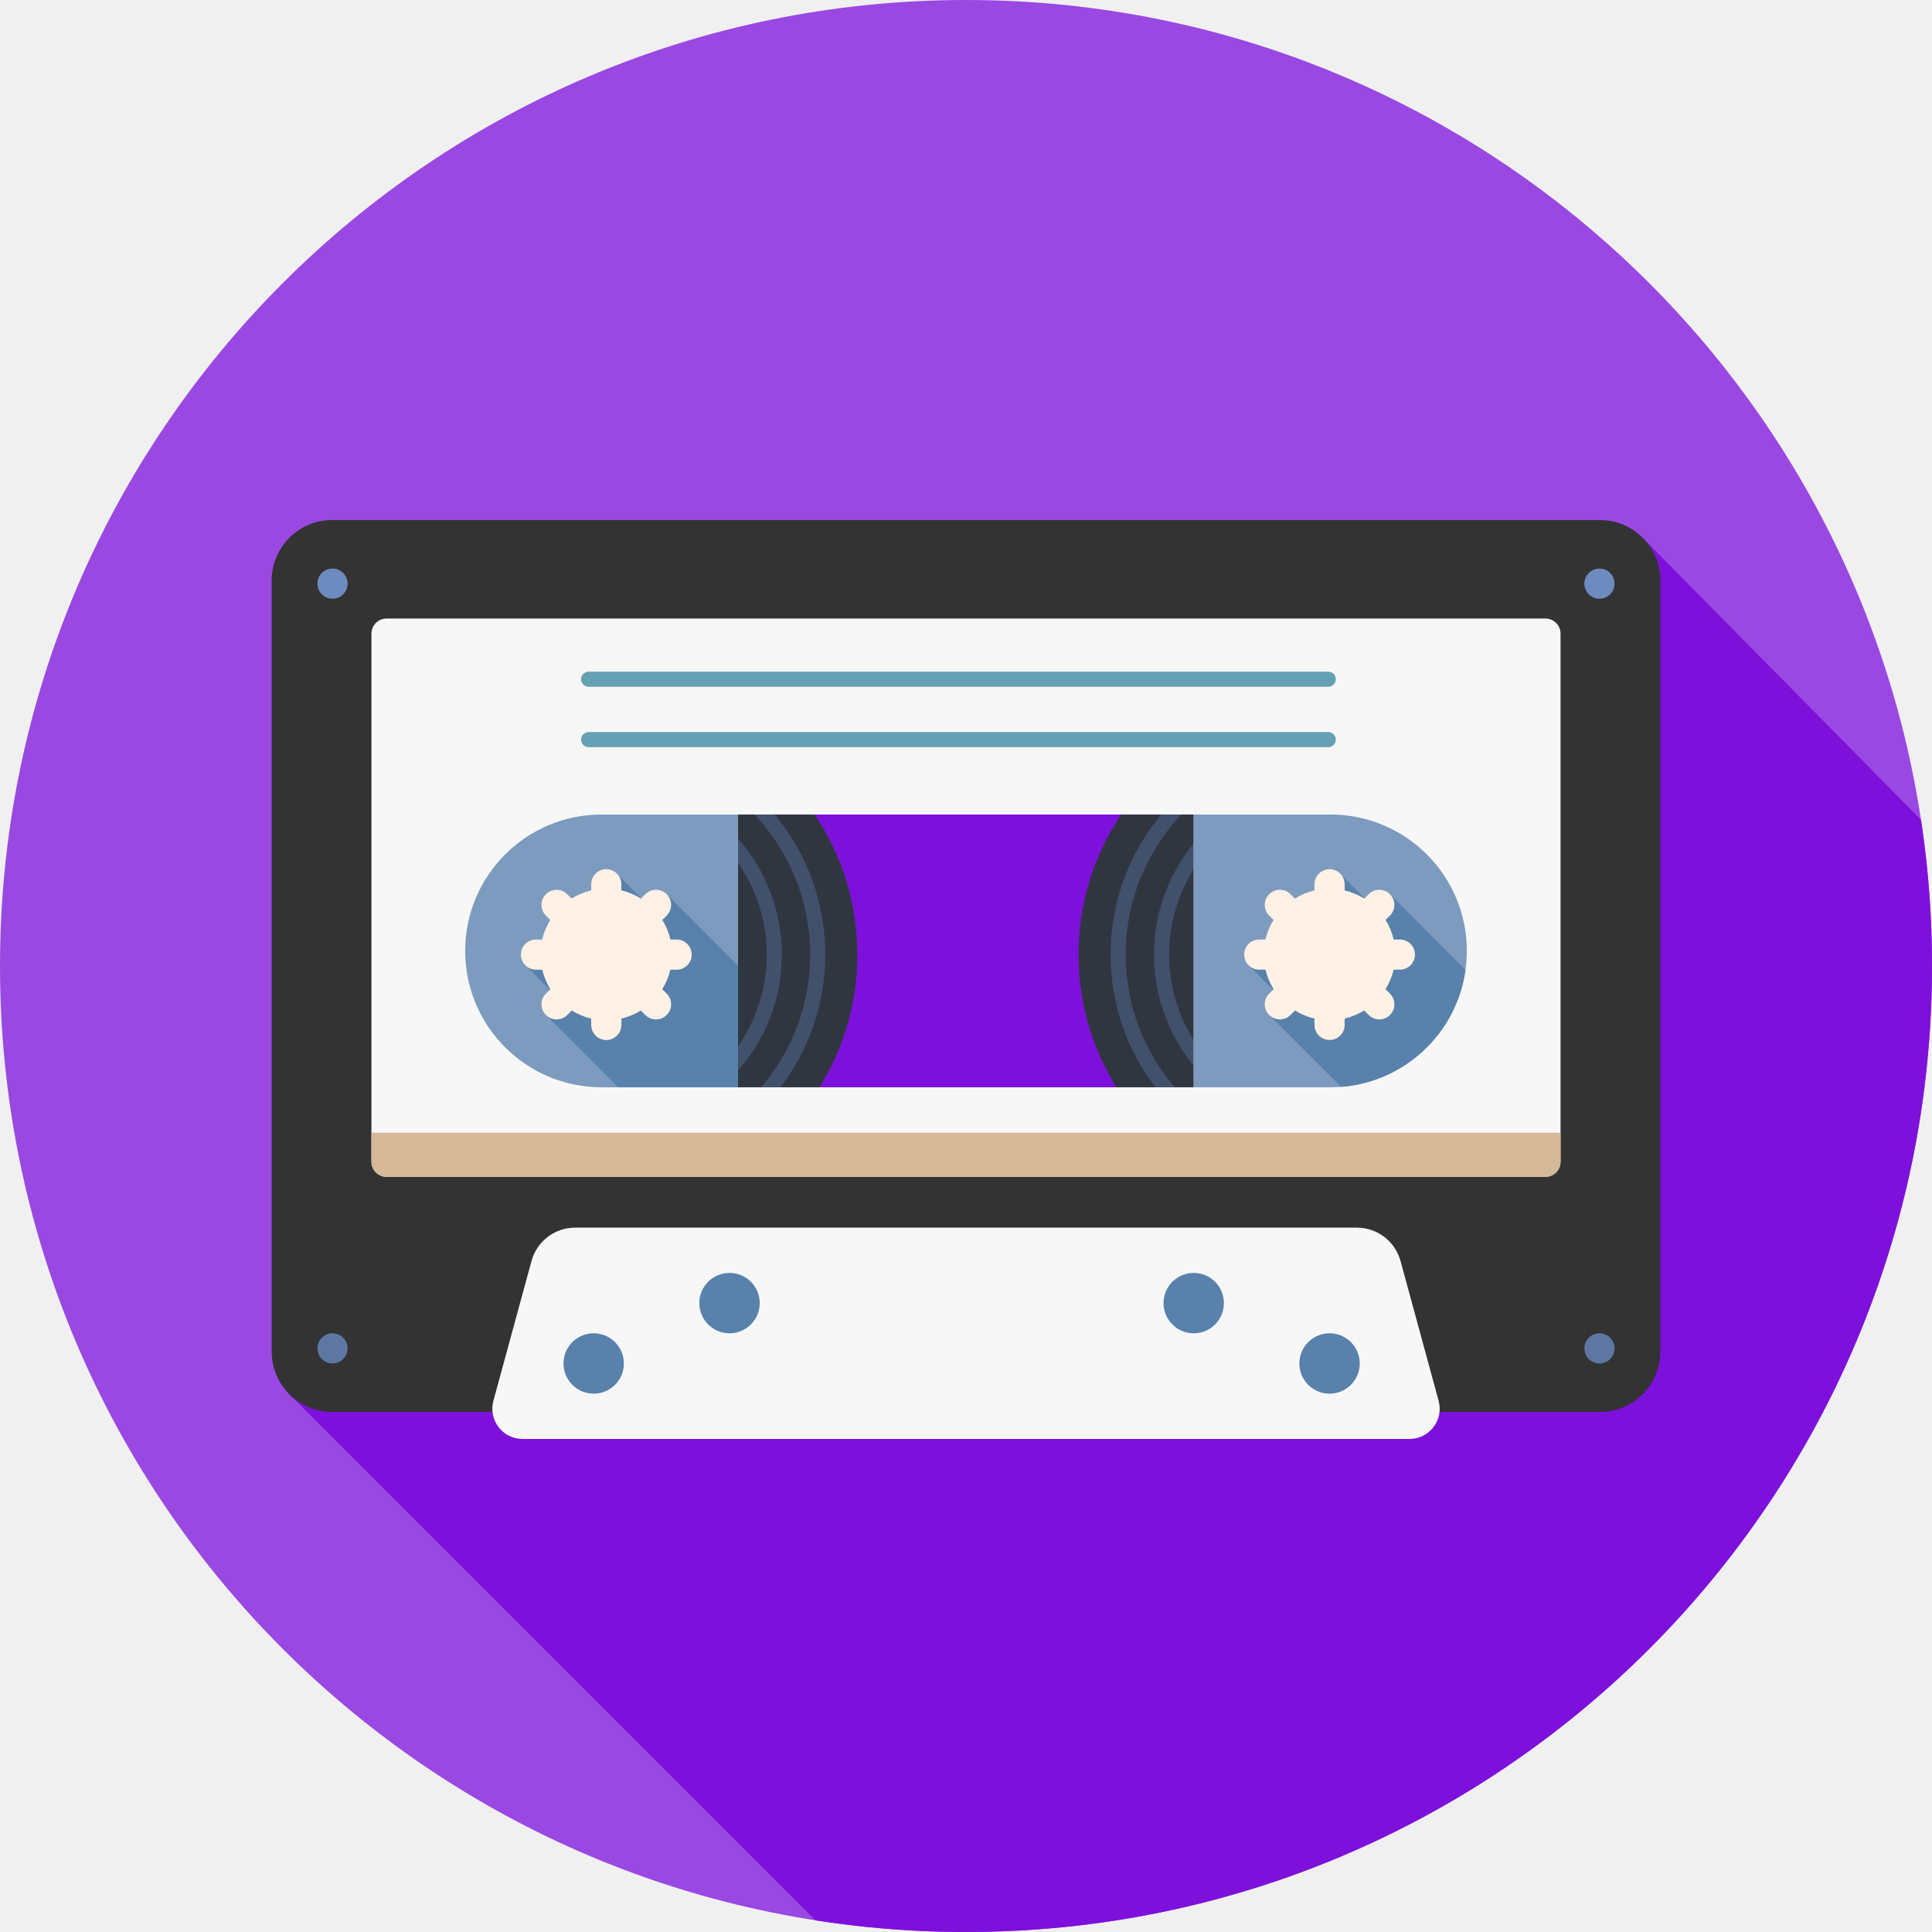
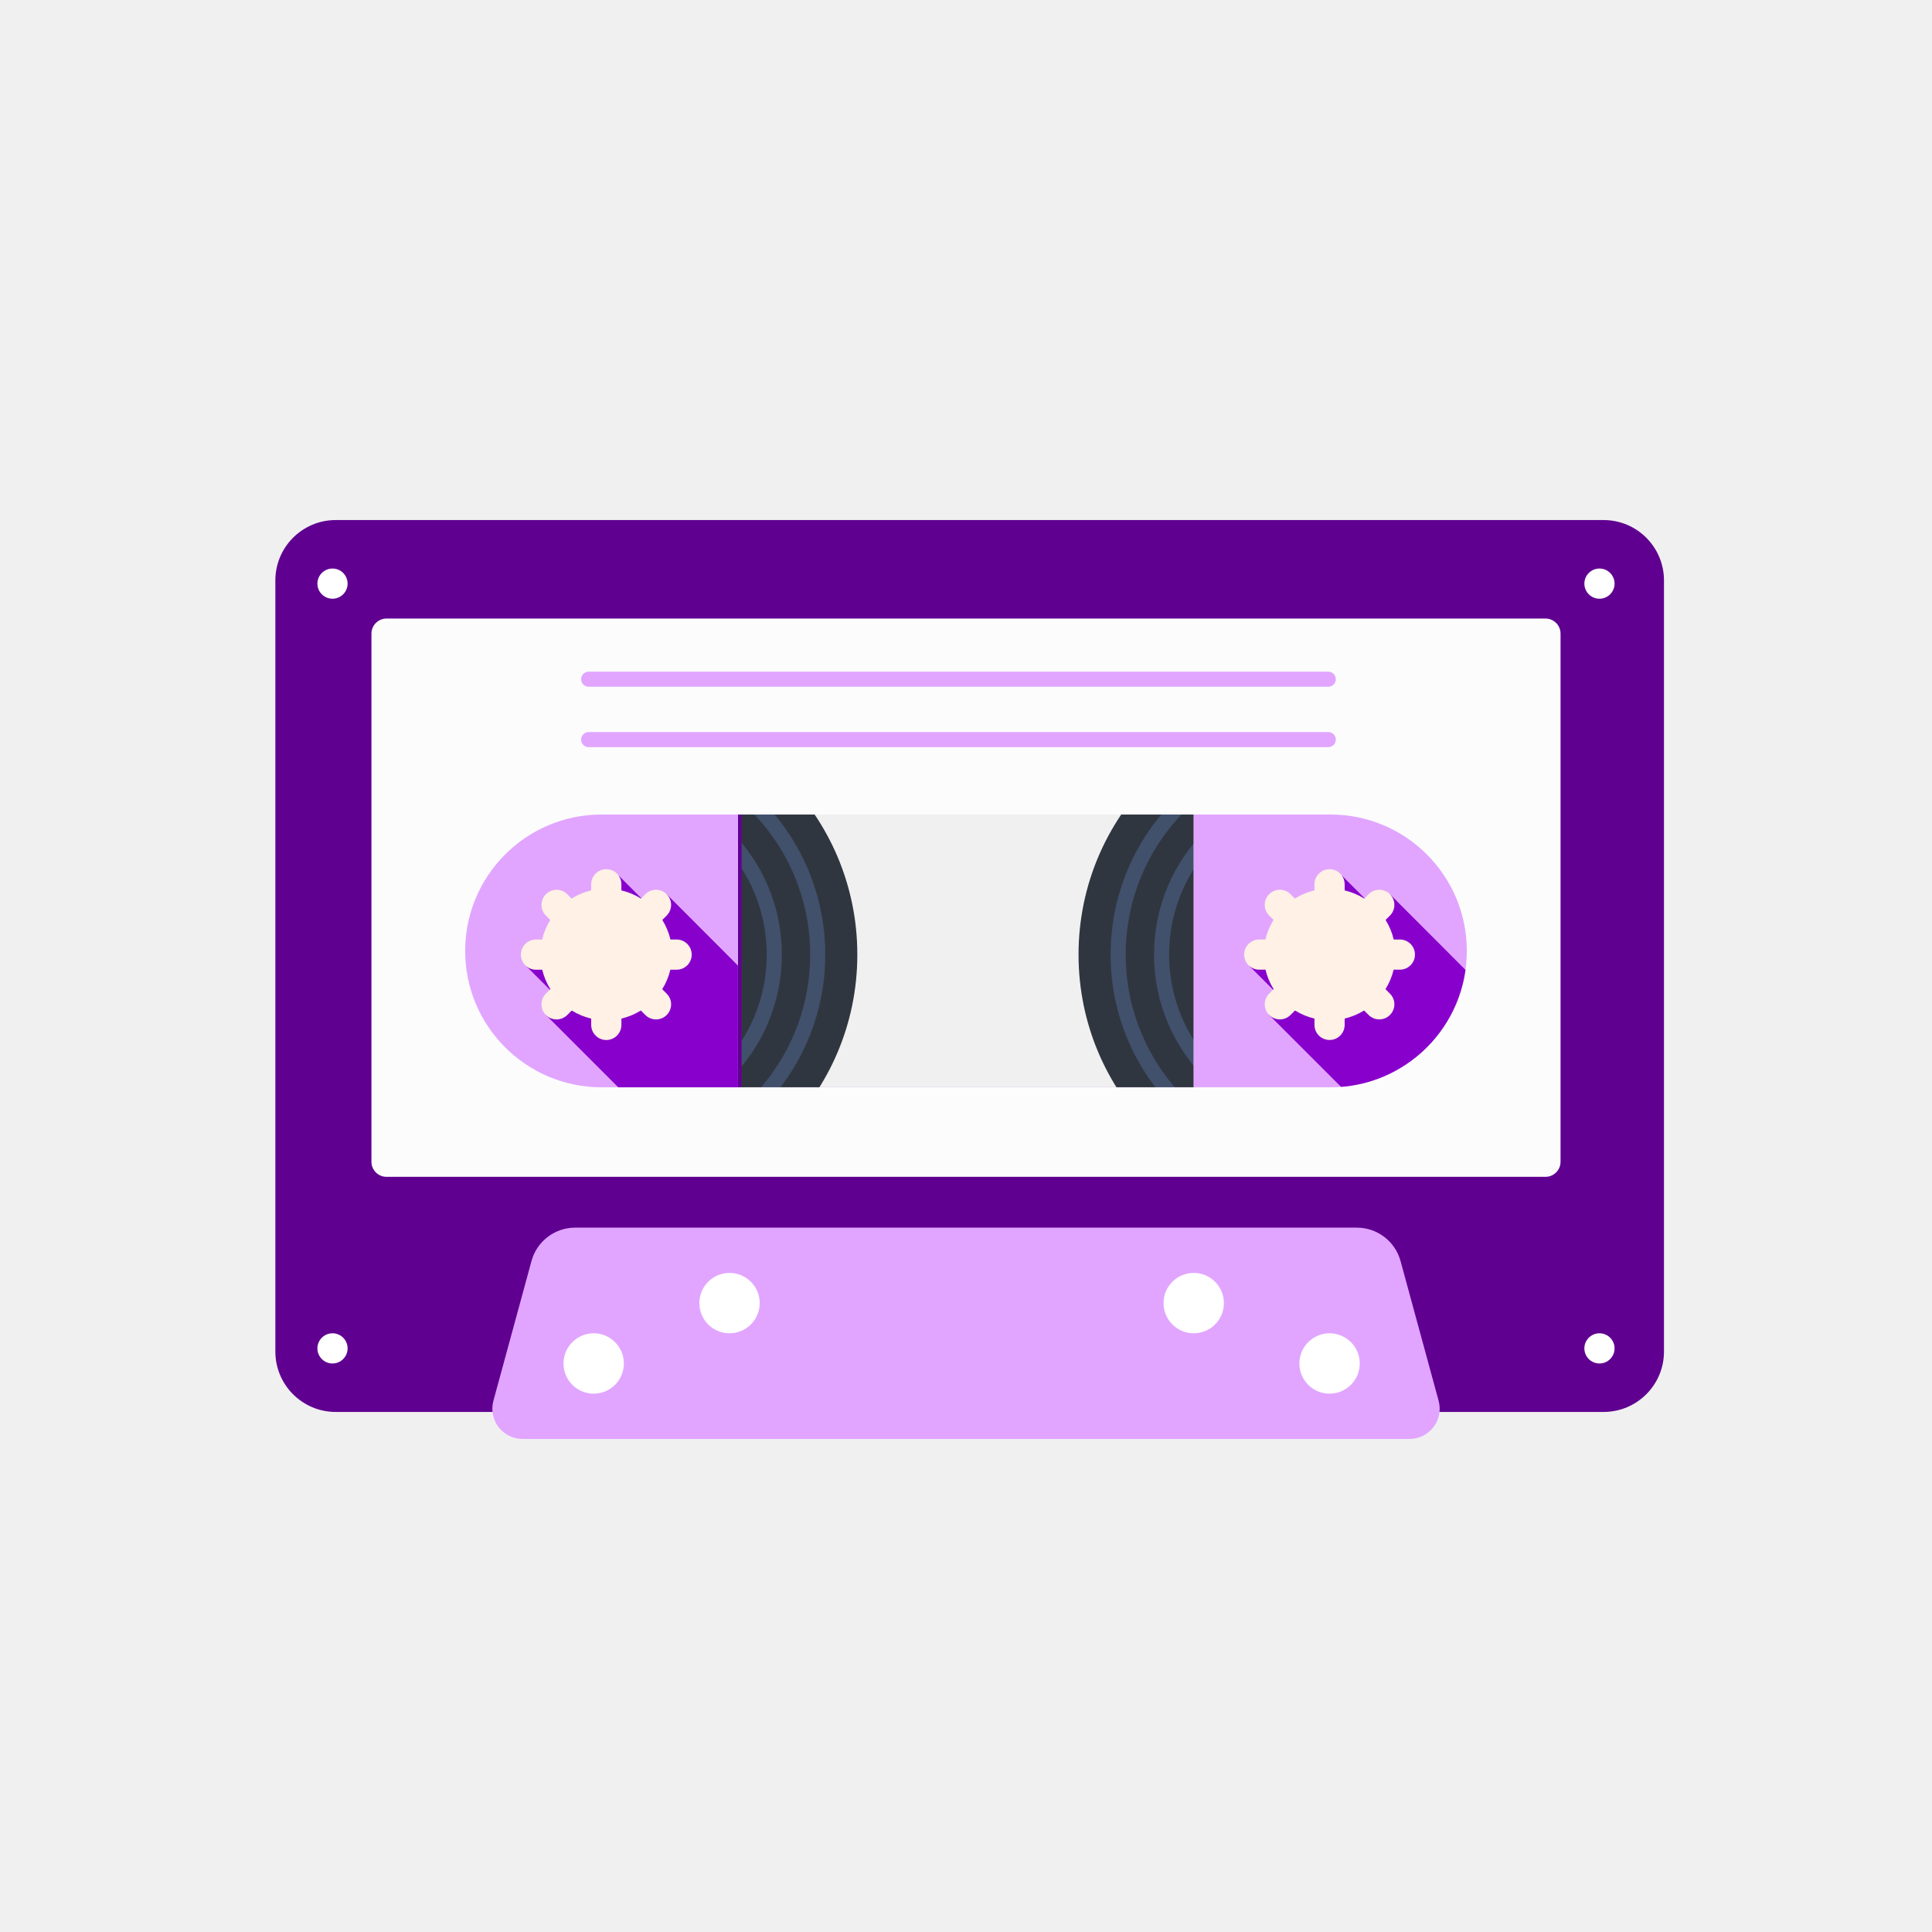
<svg xmlns="http://www.w3.org/2000/svg" xmlns:xlink="http://www.w3.org/1999/xlink" width="128" height="128">
  <g>
-     <rect x="-1" y="-1" width="30.131" height="30.131" id="canvas_background" fill="none" />
+     <rect fill="none" id="canvas_background" height="402" width="582" y="-1" x="-1" />
  </g>
  <g>
-     <rect fill="#F4F5F5" height="1520" opacity="0" width="727.938" x="-59.984" y="-921" id="svg_1" />
-     <circle cx="64" cy="64" fill="#9a48e2" r="64" id="svg_3" />
+     <rect id="svg_1" y="-871.471" x="-109.755" width="727.938" opacity="0" height="1520" fill="#F4F5F5" />
    <defs>
-       <circle cx="64" cy="64" id="SVGID_91_" r="64" />
+       <circle r="64" id="SVGID_91_" cy="64" cx="64" />
    </defs>
    <clipPath id="SVGID_2_">
-       <use xlink:href="#SVGID_91_" id="svg_5" />
+       <use id="svg_5" xlink:href="#SVGID_91_" />
    </clipPath>
-     <polygon clip-path="url(#SVGID_2_)" fill="#7d11db" points="19.136,92.334 54.802,128 128,128 128,55.05 108.929,35.737      30.819,47.833    " id="svg_6" />
-     <circle cx="88.087" cy="63.244" fill="#303640" r="16.631" id="svg_9" />
-     <circle cx="88.087" cy="63.244" fill="none" r="14.006" stroke="#41506B" stroke-miterlimit="10" id="svg_11" />
-     <circle cx="88.087" cy="63.244" fill="none" r="11.131" stroke="#41506B" stroke-miterlimit="10" id="svg_12" />
-     <circle cx="88.087" cy="63.244" fill="none" r="8.069" stroke="#6B6B6B" stroke-miterlimit="10" id="svg_13" />
-     <circle cx="88.087" cy="63.244" fill="none" r="5.057" stroke="#6B6B6B" stroke-miterlimit="10" id="svg_14" />
-     <circle cx="88.087" cy="63.244" fill="none" r="2.088" stroke="#6B6B6B" stroke-miterlimit="10" id="svg_15" />
-     <circle cx="40.169" cy="63.244" fill="#303640" r="16.631" id="svg_17" />
-     <circle cx="40.169" cy="63.244" fill="none" r="14.006" stroke="#41506B" stroke-miterlimit="10" id="svg_19" />
-     <circle cx="40.169" cy="63.244" fill="none" r="11.131" stroke="#41506B" stroke-miterlimit="10" id="svg_20" />
-     <circle cx="40.169" cy="63.244" fill="none" r="8.069" stroke="#6B6B6B" stroke-miterlimit="10" id="svg_21" />
-     <circle cx="40.169" cy="63.244" fill="none" r="5.057" stroke="#6B6B6B" stroke-miterlimit="10" id="svg_22" />
-     <circle cx="40.169" cy="63.244" fill="none" r="2.088" stroke="#6B6B6B" stroke-miterlimit="10" id="svg_23" />
-     <path d="m106,34.455l-84,0c-2.209,0 -4,1.791 -4,4l0,51.09c0,2.209 1.791,4 4,4l84,0c2.209,0 4,-1.791 4,-4l0,-51.09c0,-2.209 -1.791,-4 -4,-4zm-26.913,37.581l-30.196,0l0,-18.072l30.197,0l0,18.072l-0.001,0z" fill="#333333" id="svg_24" />
-     <path d="m89.893,81.334l-51.786,0c-1.353,0 -2.539,0.906 -2.894,2.211l-2.524,9.263c-0.347,1.272 0.611,2.526 1.93,2.526l58.764,0c1.319,0 2.276,-1.254 1.93,-2.526l-2.524,-9.263c-0.357,-1.305 -1.543,-2.211 -2.896,-2.211z" fill="#f7f7f7" id="svg_25" />
-     <circle cx="88.087" cy="90.334" fill="#5881ac" r="2" id="svg_27" />
-     <circle cx="79.087" cy="86.334" fill="#5881ac" r="2" id="svg_28" />
-     <circle cx="39.333" cy="90.334" fill="#5881ac" r="2" id="svg_30" />
-     <circle cx="48.333" cy="86.334" fill="#5881ac" r="2" id="svg_31" />
-     <path d="m102.391,40.98l-76.782,0c-0.552,0 -1,0.448 -1,1l0,34.989c0,0.552 0.448,1 1,1l76.781,0c0.552,0 1,-0.448 1,-1l0,-34.989c0.001,-0.552 -0.447,-1 -0.999,-1zm-23.304,31.056l-30.196,0l0,-18.072l30.197,0l0,18.072l-0.001,0z" fill="#f7f7f7" id="svg_32" />
-     <path d="m30.819,63c0,4.99 4.046,9.036 9.036,9.036l9.036,0l0,-18.072l-9.036,0c-4.991,0 -9.036,4.046 -9.036,9.036zm57.326,-9.036l-9.058,0l0,18.072l9.058,0c4.99,0 9.036,-4.045 9.036,-9.036s-4.045,-9.036 -9.036,-9.036z" fill="#7c9bbe" id="svg_33" />
-     <path d="m103.391,75.043l0,1.926c0,0.552 -0.448,1 -1,1l-76.782,0c-0.552,0 -1,-0.448 -1,-1l0,-1.926l78.782,0z" fill="#D4B898" id="svg_34" />
-     <line fill="none" stroke="#65A1B3" stroke-linecap="round" stroke-linejoin="round" stroke-miterlimit="10" x1="39" x2="88" y1="49" y2="49" id="svg_35" />
-     <line fill="none" stroke="#65a1b3" stroke-linecap="round" stroke-linejoin="round" stroke-miterlimit="10" x1="39" x2="88" y1="45" y2="45" id="svg_36" />
+     <circle id="svg_9" r="16.631" fill="#303640" cy="63.244" cx="88.087" />
+     <circle id="svg_11" stroke-miterlimit="10" stroke="#41506B" r="14.006" fill="none" cy="63.244" cx="88.087" />
+     <circle id="svg_12" stroke-miterlimit="10" stroke="#41506B" r="11.131" fill="none" cy="63.244" cx="88.087" />
+     <circle id="svg_13" stroke-miterlimit="10" stroke="#6B6B6B" r="8.069" fill="none" cy="63.244" cx="88.087" />
+     <circle id="svg_14" stroke-miterlimit="10" stroke="#6B6B6B" r="5.057" fill="none" cy="63.244" cx="88.087" />
+     <circle id="svg_15" stroke-miterlimit="10" stroke="#6B6B6B" r="2.088" fill="none" cy="63.244" cx="88.087" />
+     <circle id="svg_17" r="16.631" fill="#303640" cy="63.244" cx="40.169" />
+     <circle id="svg_19" stroke-miterlimit="10" stroke="#41506B" r="14.006" fill="none" cy="63.244" cx="40.169" />
+     <circle id="svg_20" stroke-miterlimit="10" stroke="#41506B" r="11.131" fill="none" cy="63.244" cx="40.169" />
+     <circle id="svg_21" stroke-miterlimit="10" stroke="#6B6B6B" r="8.069" fill="none" cy="63.244" cx="40.169" />
+     <circle id="svg_22" stroke-miterlimit="10" stroke="#6B6B6B" r="5.057" fill="none" cy="63.244" cx="40.169" />
+     <circle id="svg_23" stroke-miterlimit="10" stroke="#6B6B6B" r="2.088" fill="none" cy="63.244" cx="40.169" />
+     <path id="svg_24" fill="#600091" d="m106.243,34.455l-84,0c-2.209,0 -4,1.791 -4,4l0,51.09c0,2.209 1.791,4 4,4l84,0c2.209,0 4,-1.791 4,-4l0,-51.09c0,-2.209 -1.791,-4 -4,-4zm-26.913,37.581l-30.196,0l0,-18.072l30.197,0l0,18.072l-0.001,0z" />
+     <path id="svg_25" fill="#e1a5ff" d="m89.893,81.334l-51.786,0c-1.353,0 -2.539,0.906 -2.894,2.211l-2.524,9.263c-0.347,1.272 0.611,2.526 1.93,2.526l58.764,0c1.319,0 2.276,-1.254 1.93,-2.526l-2.524,-9.263c-0.357,-1.305 -1.543,-2.211 -2.896,-2.211z" />
+     <circle id="svg_27" r="2" fill="#ffffff" cy="90.334" cx="88.087" />
+     <circle id="svg_28" r="2" fill="#ffffff" cy="86.334" cx="79.087" />
+     <circle id="svg_30" r="2" fill="#ffffff" cy="90.334" cx="39.333" />
+     <circle id="svg_31" r="2" fill="#ffffff" cy="86.334" cx="48.333" />
+     <path id="svg_32" fill="#fcfcfc" d="m102.391,40.98l-76.782,0c-0.552,0 -1,0.448 -1,1l0,34.989c0,0.552 0.448,1 1,1l76.781,0c0.552,0 1,-0.448 1,-1l0,-34.989c0.001,-0.552 -0.447,-1 -0.999,-1zm-23.304,31.056l-30.196,0l0,-18.072l30.197,0l0,18.072l-0.001,0z" />
+     <path id="svg_33" fill="#e1a5ff" d="m30.819,63c0,4.99 4.046,9.036 9.036,9.036l9.036,0l0,-18.072l-9.036,0c-4.991,0 -9.036,4.046 -9.036,9.036zm57.326,-9.036l-9.058,0l0,18.072l9.058,0c4.99,0 9.036,-4.045 9.036,-9.036s-4.045,-9.036 -9.036,-9.036z" />
+     <line id="svg_35" y2="49" y1="49" x2="88" x1="39" stroke-miterlimit="10" stroke-linejoin="round" stroke-linecap="round" stroke="#e1a5ff" fill="none" />
+     <line id="svg_36" y2="45" y1="45" x2="88" x1="39" stroke-miterlimit="10" stroke-linejoin="round" stroke-linecap="round" stroke="#e1a5ff" fill="none" />
    <defs>
-       <path d="m30.819,63c0,4.99 4.046,9.036 9.036,9.036l9.036,0l0,-18.072l-9.036,0c-4.991,0 -9.036,4.046 -9.036,9.036z" id="SVGID_93_" />
+       <path id="SVGID_93_" d="m30.819,63c0,4.99 4.046,9.036 9.036,9.036l9.036,0l0,-18.072l-9.036,0c-4.991,0 -9.036,4.046 -9.036,9.036z" />
    </defs>
    <clipPath id="SVGID_4_">
-       <use xlink:href="#SVGID_93_" id="svg_38" />
+       <use id="svg_38" xlink:href="#SVGID_93_" />
    </clipPath>
-     <polygon clip-path="url(#SVGID_4_)" fill="#5881ac" points="34.859,64 36.929,66.071 36.168,67.245 41.472,72.549 49.313,72.549      49.313,64.396 44.17,59.243 42.708,59.729 40.968,57.988    " id="svg_39" />
-     <path d="m44.827,62.244l-0.409,0c-0.109,-0.466 -0.294,-0.901 -0.539,-1.296l0.29,-0.29c0.391,-0.391 0.391,-1.023 0,-1.414s-1.023,-0.391 -1.414,0l-0.288,0.288c-0.396,-0.246 -0.832,-0.432 -1.299,-0.542l0,-0.403c0,-0.552 -0.447,-1 -1,-1s-1,0.448 -1,1l0,0.403c-0.467,0.11 -0.903,0.296 -1.299,0.542l-0.287,-0.287c-0.391,-0.391 -1.023,-0.391 -1.414,0s-0.391,1.023 0,1.414l0.29,0.29c-0.245,0.396 -0.43,0.83 -0.539,1.297l-0.408,0c-0.553,0 -1,0.448 -1,1s0.447,1 1,1l0.413,0c0.11,0.464 0.295,0.897 0.54,1.291l-0.296,0.296c-0.391,0.391 -0.391,1.023 0,1.414c0.195,0.195 0.451,0.293 0.707,0.293s0.512,-0.098 0.707,-0.293l0.298,-0.298c0.394,0.243 0.825,0.427 1.289,0.536l0,0.419c0,0.552 0.447,1 1,1s1,-0.448 1,-1l0,-0.419c0.463,-0.109 0.895,-0.293 1.289,-0.536l0.298,0.298c0.195,0.195 0.451,0.293 0.707,0.293s0.512,-0.098 0.707,-0.293c0.391,-0.391 0.391,-1.023 0,-1.414l-0.296,-0.296c0.245,-0.394 0.43,-0.827 0.539,-1.291l0.414,0c0.553,0 1,-0.448 1,-1s-0.447,-1.002 -1,-1.002z" fill="#FFF1E5" id="svg_40" />
-     <circle cx="105.969" cy="38.667" fill="#6D8BBE" r="1" id="svg_43" />
-     <circle cx="22.029" cy="38.667" fill="#6D8BBE" r="1" id="svg_45" />
-     <circle cx="105.969" cy="89.334" fill="#5D77A2" r="1" id="svg_48" />
-     <circle cx="22.029" cy="89.334" fill="#5D77A2" r="1" id="svg_50" />
+     <polygon id="svg_39" points="34.859,64 36.929,66.071 36.168,67.245 41.472,72.549 49.313,72.549      49.313,64.396 44.17,59.243 42.708,59.729 40.968,57.988    " fill="#8800cc" clip-path="url(#SVGID_4_)" />
+     <path id="svg_40" fill="#FFF1E5" d="m44.827,62.244l-0.409,0c-0.109,-0.466 -0.294,-0.901 -0.539,-1.296l0.29,-0.29c0.391,-0.391 0.391,-1.023 0,-1.414s-1.023,-0.391 -1.414,0l-0.288,0.288c-0.396,-0.246 -0.832,-0.432 -1.299,-0.542l0,-0.403c0,-0.552 -0.447,-1 -1,-1s-1,0.448 -1,1l0,0.403c-0.467,0.11 -0.903,0.296 -1.299,0.542l-0.287,-0.287c-0.391,-0.391 -1.023,-0.391 -1.414,0s-0.391,1.023 0,1.414l0.29,0.29c-0.245,0.396 -0.43,0.83 -0.539,1.297l-0.408,0c-0.553,0 -1,0.448 -1,1s0.447,1 1,1l0.413,0c0.11,0.464 0.295,0.897 0.54,1.291l-0.296,0.296c-0.391,0.391 -0.391,1.023 0,1.414c0.195,0.195 0.451,0.293 0.707,0.293s0.512,-0.098 0.707,-0.293l0.298,-0.298c0.394,0.243 0.825,0.427 1.289,0.536l0,0.419c0,0.552 0.447,1 1,1s1,-0.448 1,-1l0,-0.419c0.463,-0.109 0.895,-0.293 1.289,-0.536l0.298,0.298c0.195,0.195 0.451,0.293 0.707,0.293s0.512,-0.098 0.707,-0.293c0.391,-0.391 0.391,-1.023 0,-1.414l-0.296,-0.296c0.245,-0.394 0.43,-0.827 0.539,-1.291l0.414,0c0.553,0 1,-0.448 1,-1s-0.447,-1.002 -1,-1.002z" />
+     <circle id="svg_43" r="1" fill="#ffffff" cy="38.667" cx="105.969" />
+     <circle id="svg_45" r="1" fill="#ffffff" cy="38.667" cx="22.029" />
+     <circle id="svg_48" r="1" fill="#ffffff" cy="89.334" cx="105.969" />
+     <circle id="svg_50" r="1" fill="#ffffff" cy="89.334" cx="22.029" />
    <defs>
-       <path d="m88.145,53.964l-9.058,0l0,18.072l9.058,0c4.99,0 9.036,-4.045 9.036,-9.036s-4.045,-9.036 -9.036,-9.036z" id="SVGID_95_" />
+       <path id="SVGID_95_" d="m88.145,53.964l-9.058,0l0,18.072l9.058,0c4.99,0 9.036,-4.045 9.036,-9.036s-4.045,-9.036 -9.036,-9.036z" />
    </defs>
    <clipPath id="SVGID_6_">
-       <use xlink:href="#SVGID_95_" id="svg_52" />
+       <use id="svg_52" xlink:href="#SVGID_95_" />
    </clipPath>
-     <polygon clip-path="url(#SVGID_6_)" fill="#5881AC" points="82.776,64 84.847,66.071 84.085,67.245 89.389,72.549 97.23,72.549      97.23,64.396 92.087,59.243 90.626,59.729 88.885,57.988    " id="svg_53" />
-     <path d="m92.746,62.244l-0.409,0c-0.109,-0.466 -0.294,-0.901 -0.539,-1.296l0.29,-0.29c0.391,-0.391 0.391,-1.023 0,-1.414s-1.023,-0.391 -1.414,0l-0.288,0.288c-0.396,-0.246 -0.832,-0.432 -1.299,-0.542l0,-0.403c0,-0.552 -0.447,-1 -1,-1s-1,0.448 -1,1l0,0.403c-0.467,0.11 -0.903,0.296 -1.299,0.542l-0.288,-0.289c-0.391,-0.391 -1.023,-0.391 -1.414,0s-0.391,1.023 0,1.414l0.29,0.29c-0.245,0.396 -0.43,0.83 -0.539,1.297l-0.408,0c-0.553,0 -1,0.448 -1,1s0.447,1 1,1l0.413,0c0.11,0.464 0.295,0.897 0.54,1.291l-0.296,0.296c-0.391,0.391 -0.391,1.023 0,1.414c0.195,0.195 0.451,0.293 0.707,0.293s0.512,-0.098 0.707,-0.293l0.298,-0.298c0.394,0.243 0.825,0.427 1.289,0.536l0,0.419c0,0.552 0.447,1 1,1s1,-0.448 1,-1l0,-0.419c0.463,-0.109 0.895,-0.293 1.289,-0.536l0.298,0.298c0.195,0.195 0.451,0.293 0.707,0.293s0.512,-0.098 0.707,-0.293c0.391,-0.391 0.391,-1.023 0,-1.414l-0.296,-0.296c0.245,-0.394 0.43,-0.827 0.539,-1.291l0.414,0c0.553,0 1,-0.448 1,-1s-0.447,-1 -0.999,-1z" fill="#FFF1E5" id="svg_54" />
+     <polygon id="svg_53" points="82.776,64 84.847,66.071 84.085,67.245 89.389,72.549 97.23,72.549      97.23,64.396 92.087,59.243 90.626,59.729 88.885,57.988    " fill="#8800cc" clip-path="url(#SVGID_6_)" />
+     <path id="svg_54" fill="#FFF1E5" d="m92.746,62.244l-0.409,0c-0.109,-0.466 -0.294,-0.901 -0.539,-1.296l0.29,-0.29c0.391,-0.391 0.391,-1.023 0,-1.414s-1.023,-0.391 -1.414,0l-0.288,0.288c-0.396,-0.246 -0.832,-0.432 -1.299,-0.542l0,-0.403c0,-0.552 -0.447,-1 -1,-1s-1,0.448 -1,1l0,0.403c-0.467,0.11 -0.903,0.296 -1.299,0.542l-0.288,-0.289c-0.391,-0.391 -1.023,-0.391 -1.414,0s-0.391,1.023 0,1.414l0.29,0.29c-0.245,0.396 -0.43,0.83 -0.539,1.297l-0.408,0c-0.553,0 -1,0.448 -1,1s0.447,1 1,1l0.413,0c0.11,0.464 0.295,0.897 0.54,1.291l-0.296,0.296c-0.391,0.391 -0.391,1.023 0,1.414c0.195,0.195 0.451,0.293 0.707,0.293s0.512,-0.098 0.707,-0.293l0.298,-0.298c0.394,0.243 0.825,0.427 1.289,0.536l0,0.419c0,0.552 0.447,1 1,1s1,-0.448 1,-1l0,-0.419c0.463,-0.109 0.895,-0.293 1.289,-0.536l0.298,0.298c0.195,0.195 0.451,0.293 0.707,0.293s0.512,-0.098 0.707,-0.293c0.391,-0.391 0.391,-1.023 0,-1.414l-0.296,-0.296c0.245,-0.394 0.43,-0.827 0.539,-1.291l0.414,0c0.553,0 1,-0.448 1,-1s-0.447,-1 -0.999,-1z" />
  </g>
</svg>
